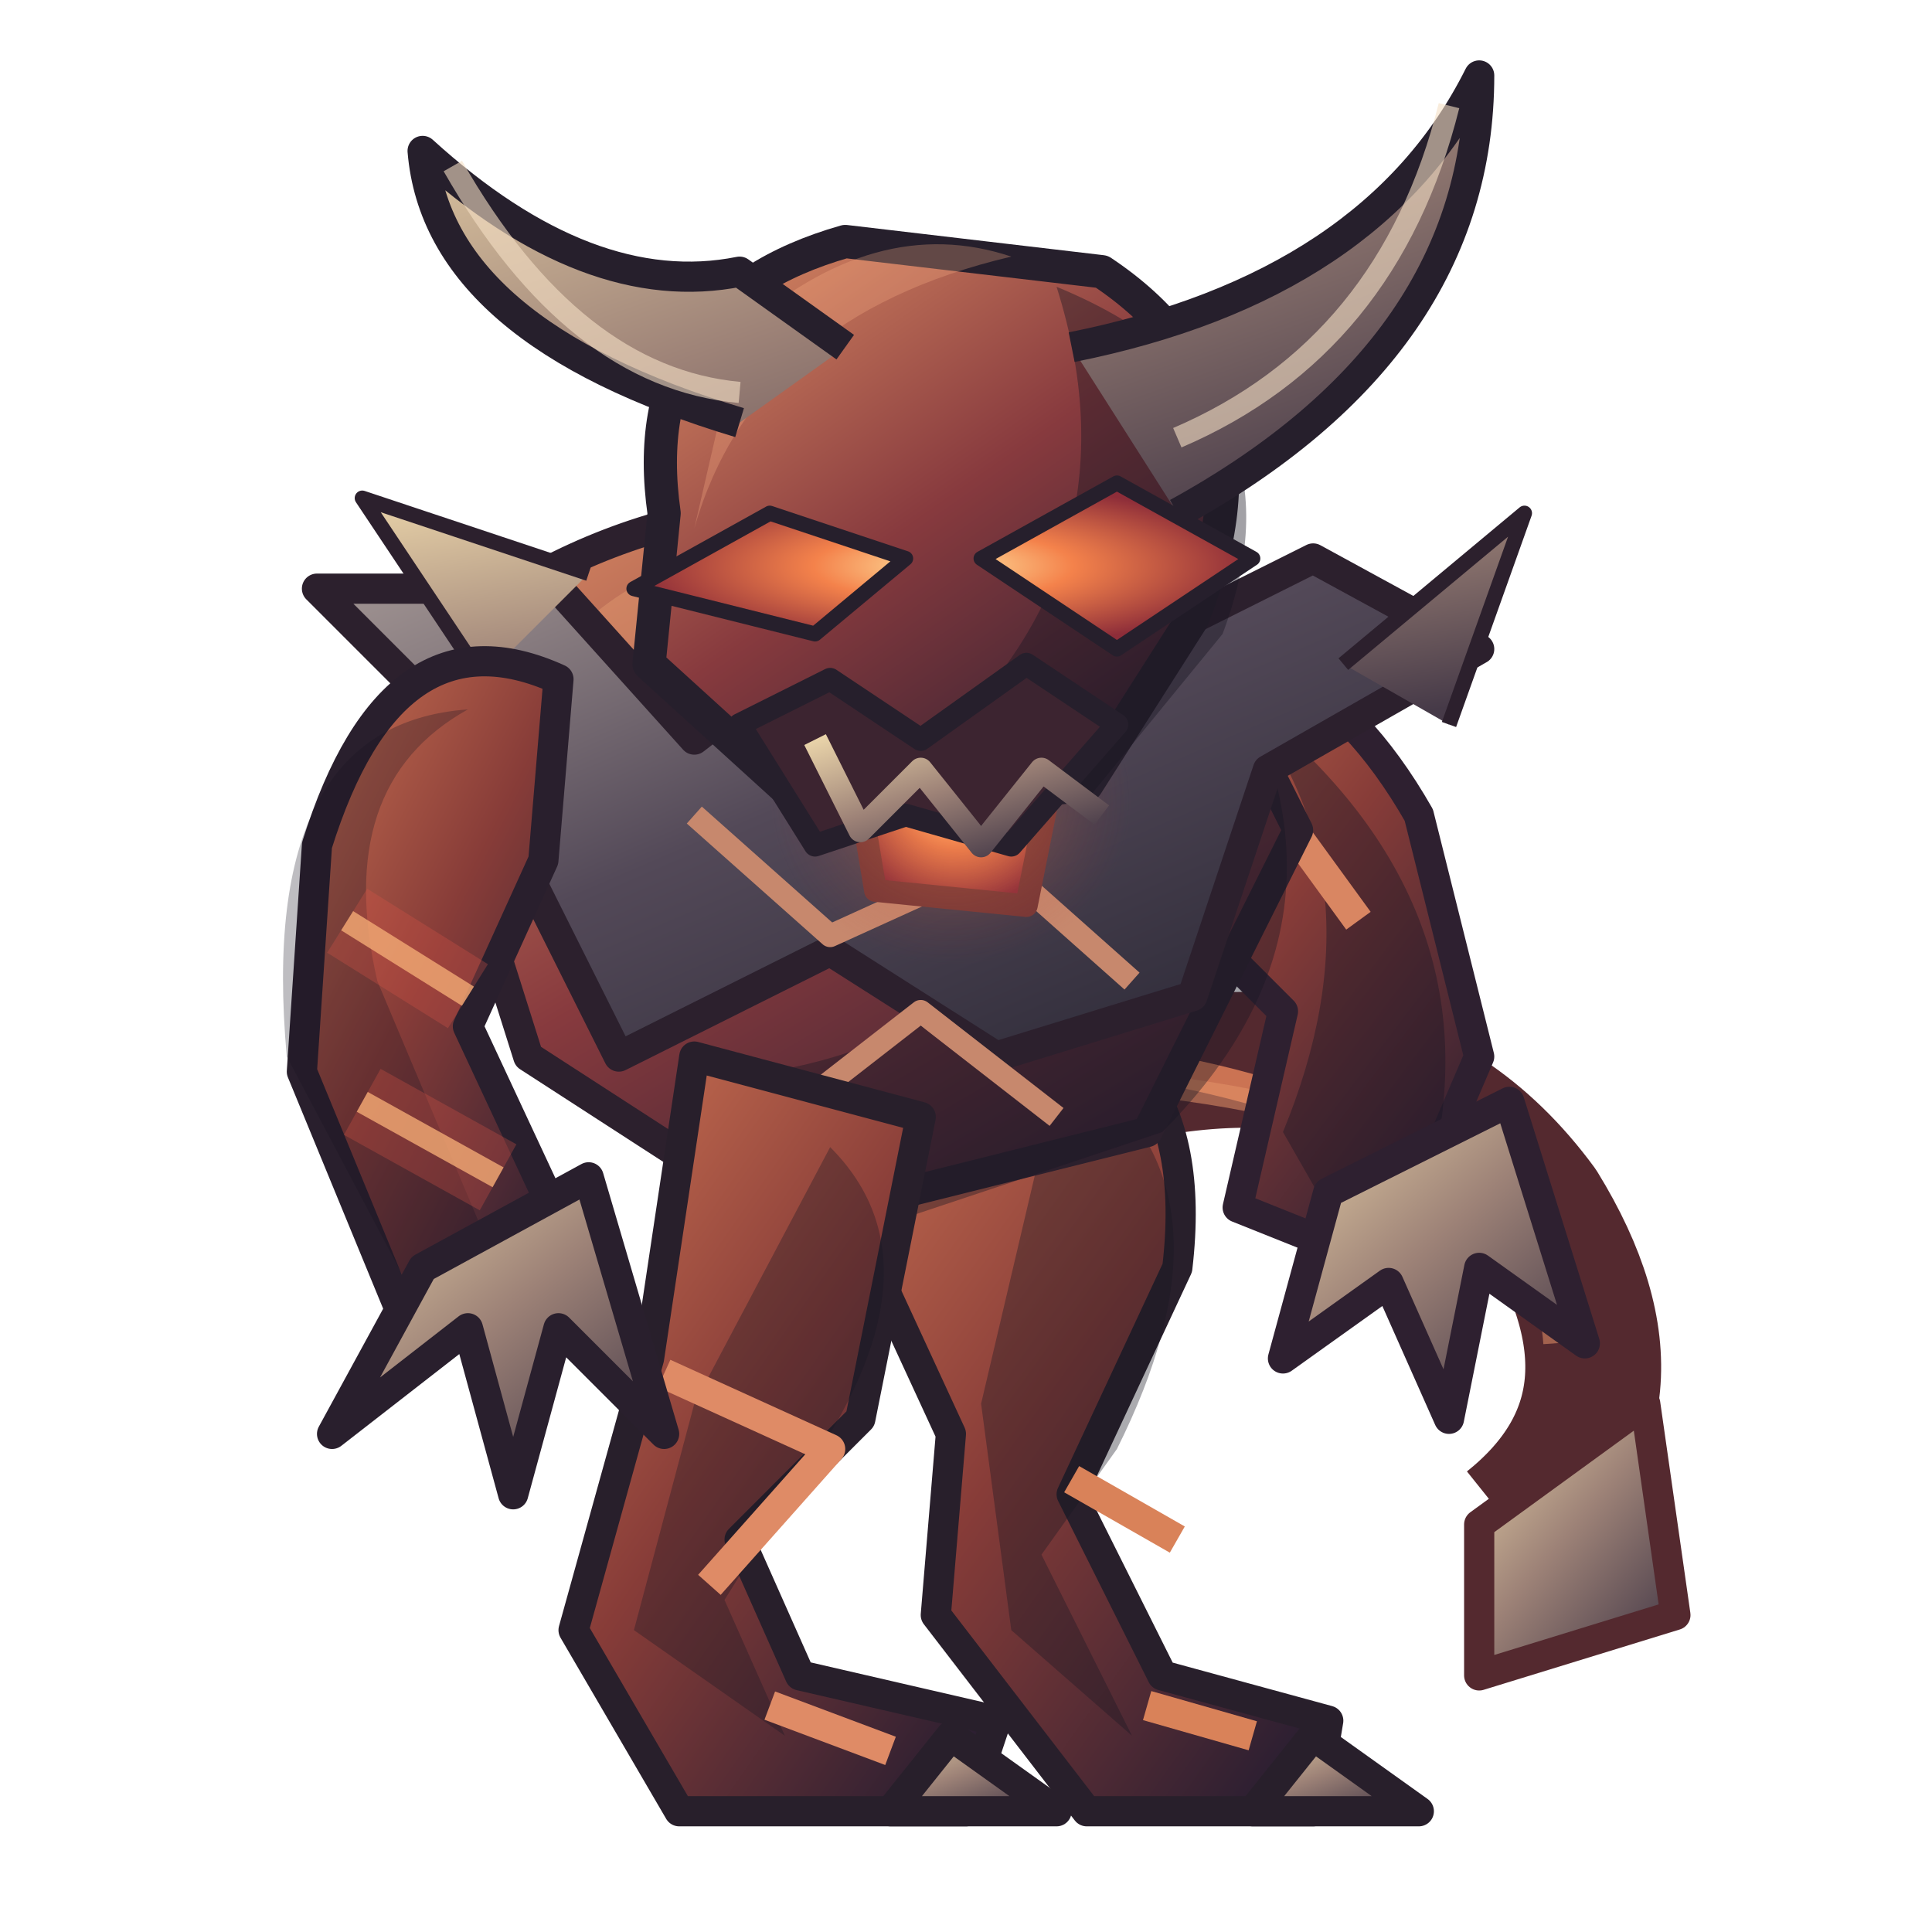
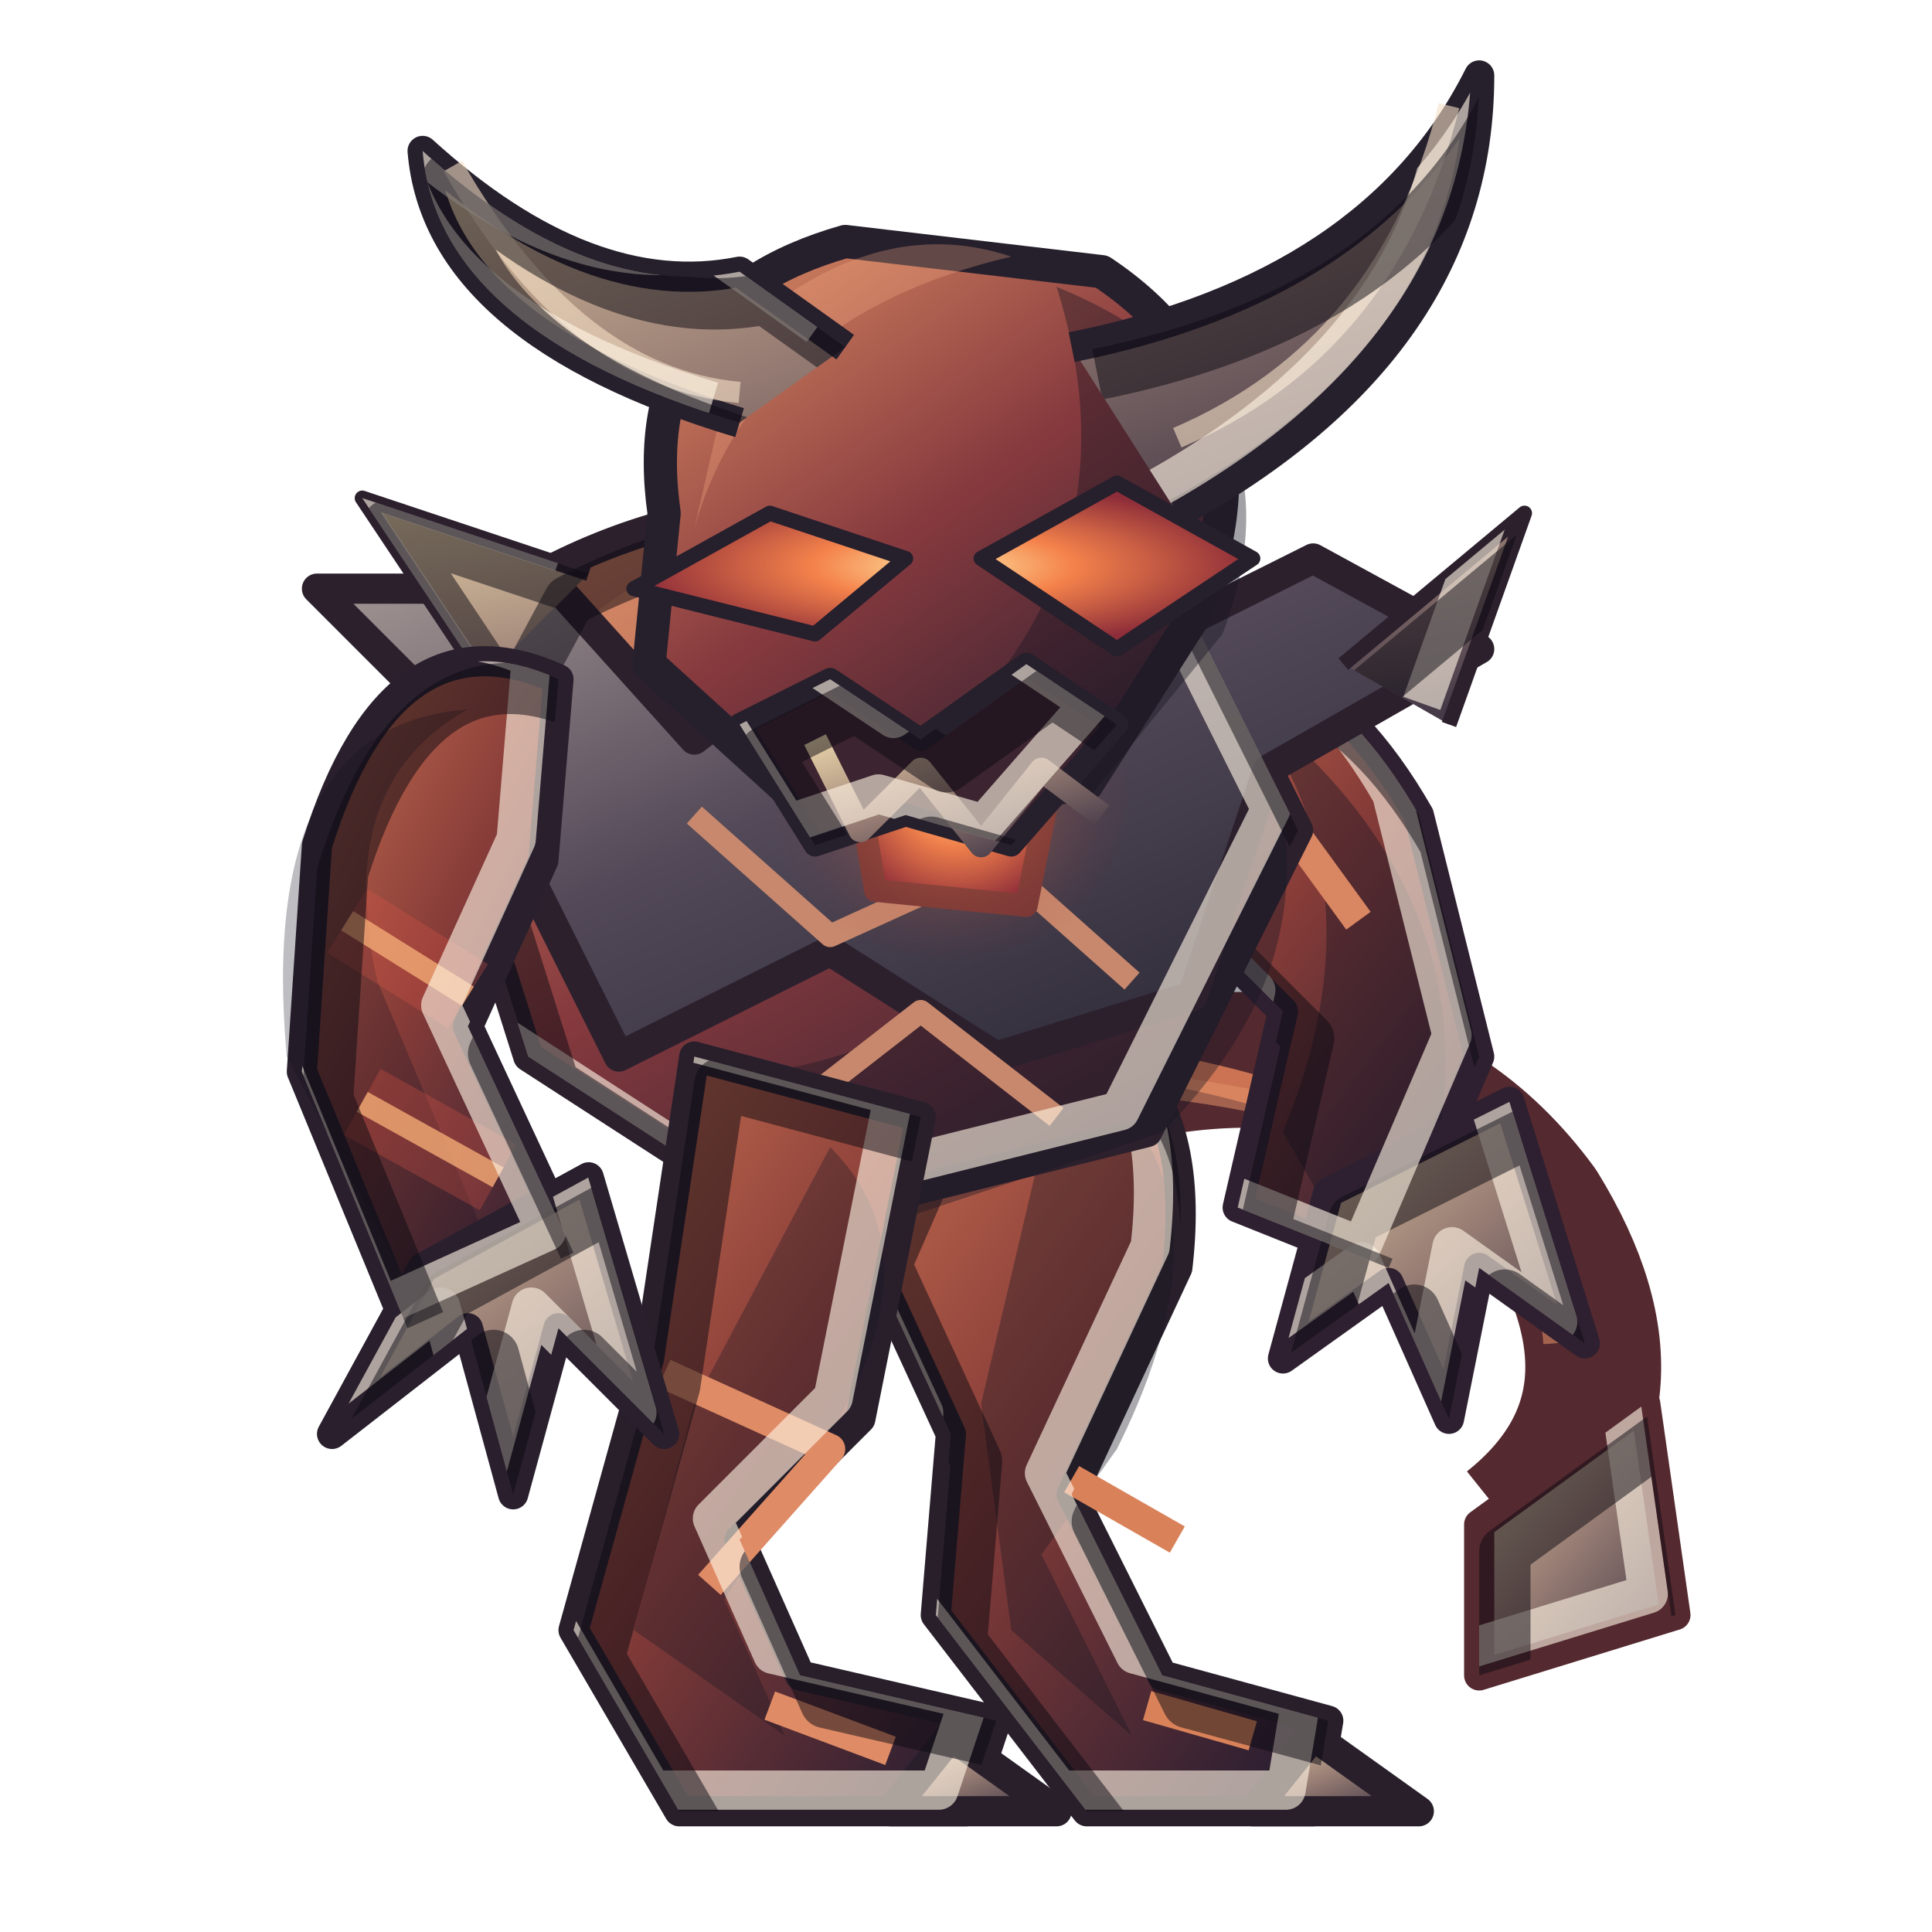
<svg xmlns="http://www.w3.org/2000/svg" viewBox="0 0 128 128">
  <defs>
    <linearGradient id="hide" x1=".1" y1="0" x2=".9" y2="1">
      <stop stop-color="#c56d50" />
      <stop offset=".45" stop-color="#873c38" />
      <stop offset="1" stop-color="#261d31" />
    </linearGradient>
    <linearGradient id="horn" x2=".85" y2="1">
      <stop stop-color="#e9d3a9" />
      <stop offset=".5" stop-color="#9d8277" />
      <stop offset="1" stop-color="#463a48" />
    </linearGradient>
    <linearGradient id="iron" x2="1" y2="1">
      <stop stop-color="#a79a97" />
      <stop offset=".45" stop-color="#534958" />
      <stop offset="1" stop-color="#242330" />
    </linearGradient>
    <radialGradient id="ember">
      <stop stop-color="#ffe6a2" />
      <stop offset=".42" stop-color="#f4824b" />
      <stop offset="1" stop-color="#8d2d39" />
    </radialGradient>
    <linearGradient id="scorch" x1=".1" y1="0" x2=".8" y2="1">
      <stop stop-color="#d88963" />
      <stop offset=".5" stop-color="#873a3e" />
      <stop offset="1" stop-color="#291e30" />
    </linearGradient>
    <radialGradient id="flare">
      <stop stop-color="#ffe8ab" />
      <stop offset=".3" stop-color="#f7894e" />
      <stop offset="1" stop-color="#9d343e" stop-opacity="0" />
    </radialGradient>
+     <clipPath id="rim-0-0">
+       <path d="M98 101L109 93 111 107 98 111Z" />
+     </clipPath>
+     <clipPath id="rim-1-0">
+       <path d="M64 66Q80 67 78 84L71 99 77 111 88 114 87 120 72 120 62 107 63 95 57 82Z" />
+     </clipPath>
+     <clipPath id="rim-2-0">
+       <path d="M88 79l-3 11 7-5 4 9 2-10 7 5-5-16z" />
+     </clipPath>
+     <clipPath id="rim-2-1">
+       <path d="M73 43Q86 40 94 54L98 70 92 84 82 80 85 67 76 58Z" />
+     </clipPath>
+     <clipPath id="rim-3-0">
+       <path d="M32 45l-8-12 15 5M89 44l12-10-5 14" />
+     </clipPath>
+     <clipPath id="rim-3-1">
+       <path d="M36 38Q53 29 77 37L86 55 76 75 52 81 35 70 29 51Z" />
+     </clipPath>
+     <clipPath id="rim-4-0">
+       <path d="M46 70L61 74 57 94 49 102 53 111 66 114 64 120 45 120 38 108 43 90Z" />
+     </clipPath>
+     <clipPath id="rim-5-0">
+       <path d="M28 84l-6 11 9-7 3 11 3-11 7 7-5-17z" />
+     </clipPath>
+     <clipPath id="rim-5-1">
+       <path d="M37 45Q26 40 21 56L20 71 27 88 38 83 31 68 36 57Z" />
+     </clipPath>
+     <clipPath id="rim-6-0">
+       <path d="M55 45l6 4 7-5 6 4-7 8-7-2-6 2-5-8z" />
+     </clipPath>
+     <clipPath id="rim-6-1">
+       <path d="M49 28Q29 22 28 10Q39 20 49 18L56 23M71 23Q91 19 98 5Q98 23 78 34" />
+     </clipPath>
  </defs>
  <g data-part="tail" data-pivot="69 73" data-motion="tail" fill="none" stroke="#54292f" stroke-linejoin="round">
    <path d="M68 73Q91 65 102 80Q110 93 100 101" stroke-width="9" />
    <path d="M98 101L109 93 111 107 98 111Z" fill="url(#horn)" stroke-width="2" />
    <path d="M78 71Q98 75 102 87" stroke="#cb7353" stroke-width="2" />
    <path d="M77 72q25 3 26 17" fill="none" stroke="#e29168" stroke-width="1.5" opacity=".55" />
+     <g clip-path="url(#rim-0-0)">
+       <path d="M98 101L109 93 111 107 98 111Z" transform="translate(-1.8 -1.4)" fill="none" stroke="#fff4e4" stroke-width="2.6" stroke-opacity="0.62" stroke-linejoin="round" />
+       <path d="M98 101L109 93 111 107 98 111Z" transform="translate(1.7 1.8)" fill="none" stroke="#0c0a12" stroke-width="3.4" stroke-opacity="0.5" stroke-linejoin="round" />
+     </g>
  </g>
  <g data-part="rear-leg" data-pivot="69 70" data-motion="leg-right" fill="url(#hide)" stroke="#281f2b" stroke-width="2" stroke-linejoin="round">
    <path d="M64 66Q80 67 78 84L71 99 77 111 88 114 87 120 72 120 62 107 63 95 57 82Z" />
    <path d="M73 72q9 8 1 24l-5 7 6 12-8-7-2-15 4-17Z" fill="#171522" opacity=".36" stroke="none" />
    <path d="M71 98L78 102M76 113L83 115" fill="none" stroke="#d98259" stroke-width="2" />
    <path d="M87 115l7 5h-11z" fill="url(#horn)" />
+     <g clip-path="url(#rim-1-0)">
+       <path d="M64 66Q80 67 78 84L71 99 77 111 88 114 87 120 72 120 62 107 63 95 57 82Z" transform="translate(-1.8 -1.4)" fill="none" stroke="#fff4e4" stroke-width="2.6" stroke-opacity="0.62" stroke-linejoin="round" />
+       <path d="M64 66Q80 67 78 84L71 99 77 111 88 114 87 120 72 120 62 107 63 95 57 82Z" transform="translate(1.7 1.8)" fill="none" stroke="#0c0a12" stroke-width="3.4" stroke-opacity="0.5" stroke-linejoin="round" />
+     </g>
  </g>
  <g data-part="rear-arm" data-pivot="75 45" data-motion="arm-right" fill="url(#hide)" stroke="#2e2030" stroke-width="2" stroke-linejoin="round">
    <path d="M73 43Q86 40 94 54L98 70 92 84 82 80 85 67 76 58Z" />
    <path d="M82 46q17 13 13 31l-6 5-4-7q7-17-3-29Z" fill="#171522" opacity=".4" stroke="none" />
    <path d="M88 79l-3 11 7-5 4 9 2-10 7 5-5-16z" fill="url(#horn)" />
    <path d="M82 50l8 11" fill="none" stroke="#d98662" stroke-width="2" />
+     <g clip-path="url(#rim-2-0)">
+       <path d="M88 79l-3 11 7-5 4 9 2-10 7 5-5-16z" transform="translate(-1.8 -1.4)" fill="none" stroke="#fff4e4" stroke-width="2.6" stroke-opacity="0.62" stroke-linejoin="round" />
+       <path d="M88 79l-3 11 7-5 4 9 2-10 7 5-5-16z" transform="translate(1.7 1.8)" fill="none" stroke="#0c0a12" stroke-width="3.4" stroke-opacity="0.5" stroke-linejoin="round" />
+     </g>
+     <g clip-path="url(#rim-2-1)">
+       <path d="M73 43Q86 40 94 54L98 70 92 84 82 80 85 67 76 58Z" transform="translate(-1.8 -1.4)" fill="none" stroke="#fff4e4" stroke-width="2.6" stroke-opacity="0.62" stroke-linejoin="round" />
+       <path d="M73 43Q86 40 94 54L98 70 92 84 82 80 85 67 76 58Z" transform="translate(1.7 1.8)" fill="none" stroke="#0c0a12" stroke-width="3.4" stroke-opacity="0.5" stroke-linejoin="round" />
+     </g>
  </g>
  <g data-part="torso" data-pivot="64 53" data-motion="static" stroke="#2c202d" stroke-linejoin="round">
    <path d="M36 38Q53 29 77 37L86 55 76 75 52 81 35 70 29 51Z" fill="url(#scorch)" stroke-width="2" />
    <path d="M78 39q15 20-1 36L59 81l-8-10q18-3 22-21Z" fill="#161421" opacity=".38" stroke="none" />
    <path d="M37 43q6-7 17-7-17 15-15 26l-6-8Z" fill="#f4b07d" opacity=".3" stroke="none" />
    <path d="M30 48L21 39 37 39 46 49 55 42 75 43 87 37 98 43 84 51 79 66 66 70 55 63 41 70Z" fill="url(#iron)" stroke-width="2" />
    <path d="M46 54L55 62 66 57 75 65M52 74l9-7 9 7" fill="none" stroke="#c7886d" stroke-width="1.5" />
    <path d="M56 47L64 51 71 45 68 60 58 59Z" fill="url(#ember)" stroke="#763735" stroke-width="1.5" />
    <path d="M32 45l-8-12 15 5M89 44l12-10-5 14" fill="url(#horn)" />
    <ellipse cx="63" cy="53" rx="12" ry="11" fill="url(#flare)" opacity=".3" stroke="none" />
    <path d="M58 50l5 3 5-4" fill="none" stroke="#ffd294" stroke-width="1.4" opacity=".75" />
+     <g clip-path="url(#rim-3-0)">
+       <path d="M32 45l-8-12 15 5M89 44l12-10-5 14" transform="translate(-1.8 -1.4)" fill="none" stroke="#fff4e4" stroke-width="2.6" stroke-opacity="0.62" stroke-linejoin="round" />
+       <path d="M32 45l-8-12 15 5M89 44l12-10-5 14" transform="translate(1.7 1.8)" fill="none" stroke="#0c0a12" stroke-width="3.4" stroke-opacity="0.5" stroke-linejoin="round" />
+     </g>
+     <g clip-path="url(#rim-3-1)">
+       <path d="M36 38Q53 29 77 37L86 55 76 75 52 81 35 70 29 51Z" transform="translate(-1.8 -1.4)" fill="none" stroke="#fff4e4" stroke-width="2.6" stroke-opacity="0.62" stroke-linejoin="round" />
+       <path d="M36 38Q53 29 77 37L86 55 76 75 52 81 35 70 29 51Z" transform="translate(1.7 1.8)" fill="none" stroke="#0c0a12" stroke-width="3.4" stroke-opacity="0.5" stroke-linejoin="round" />
+     </g>
  </g>
  <g data-part="front-leg" data-pivot="50 72" data-motion="leg-left" fill="url(#hide)" stroke="#281f2b" stroke-width="2" stroke-linejoin="round">
    <path d="M46 70L61 74 57 94 49 102 53 111 66 114 64 120 45 120 38 108 43 90Z" />
    <path d="M55 76q8 8-2 22l-5 8 4 9-10-7 4-15Z" fill="#161421" opacity=".33" stroke="none" />
    <path d="M44 91l11 5-8 9M51 113l8 3" fill="none" stroke="#df8b66" stroke-width="2" />
    <path d="M63 115l7 5H59z" fill="url(#horn)" />
+     <g clip-path="url(#rim-4-0)">
+       <path d="M46 70L61 74 57 94 49 102 53 111 66 114 64 120 45 120 38 108 43 90Z" transform="translate(-1.8 -1.4)" fill="none" stroke="#fff4e4" stroke-width="2.6" stroke-opacity="0.62" stroke-linejoin="round" />
+       <path d="M46 70L61 74 57 94 49 102 53 111 66 114 64 120 45 120 38 108 43 90Z" transform="translate(1.7 1.8)" fill="none" stroke="#0c0a12" stroke-width="3.4" stroke-opacity="0.5" stroke-linejoin="round" />
+     </g>
  </g>
  <g data-part="front-arm" data-pivot="37 47" data-motion="arm-left" stroke="#291f2d" stroke-linejoin="round">
    <path d="M37 45Q26 40 21 56L20 71 27 88 38 83 31 68 36 57Z" fill="url(#hide)" stroke-width="2" />
    <path d="M31 47q-9 5-6 18l8 19-5 3-9-17q-2-22 12-23Z" fill="#15131f" opacity=".28" stroke="none" />
    <path d="M28 84l-6 11 9-7 3 11 3-11 7 7-5-17z" fill="url(#horn)" stroke-width="2" />
    <path d="M23 61l8 5M24 73l9 5" fill="none" stroke="#d95547" stroke-width="5" opacity=".3" />
    <path d="M23 61l8 5M24 73l9 5" fill="none" stroke="#f2aa74" stroke-width="1.5" opacity=".8" />
+     <g clip-path="url(#rim-5-0)">
+       <path d="M28 84l-6 11 9-7 3 11 3-11 7 7-5-17z" transform="translate(-1.8 -1.4)" fill="none" stroke="#fff4e4" stroke-width="2.6" stroke-opacity="0.62" stroke-linejoin="round" />
+       <path d="M28 84l-6 11 9-7 3 11 3-11 7 7-5-17z" transform="translate(1.7 1.8)" fill="none" stroke="#0c0a12" stroke-width="3.4" stroke-opacity="0.5" stroke-linejoin="round" />
+     </g>
+     <g clip-path="url(#rim-5-1)">
+       <path d="M37 45Q26 40 21 56L20 71 27 88 38 83 31 68 36 57Z" transform="translate(-1.8 -1.4)" fill="none" stroke="#fff4e4" stroke-width="2.6" stroke-opacity="0.62" stroke-linejoin="round" />
+       <path d="M37 45Q26 40 21 56L20 71 27 88 38 83 31 68 36 57Z" transform="translate(1.7 1.8)" fill="none" stroke="#0c0a12" stroke-width="3.4" stroke-opacity="0.5" stroke-linejoin="round" />
+     </g>
  </g>
  <g data-part="head" data-pivot="62 36" data-motion="static" stroke="#261f2c" stroke-linejoin="round">
    <path d="M44 34Q42 20 56 16L73 18Q85 26 79 41L72 52 54 54 43 44Z" fill="url(#scorch)" stroke-width="2.2" />
    <path d="M70 19q17 7 11 23L72 53l-12-2q16-13 10-32Z" fill="#161421" opacity=".4" stroke="none" />
    <path d="M49 22q9-8 18-5-17 4-21 18Z" fill="#ffb48a" opacity=".28" stroke="none" />
    <path d="M49 28Q29 22 28 10Q39 20 49 18L56 23M71 23Q91 19 98 5Q98 23 78 34" fill="url(#horn)" stroke-width="2" />
    <path d="M42 39L51 34 60 37 54 42ZM65 37L74 32 83 37 74 43Z" fill="url(#ember)" />
    <path d="M55 45l6 4 7-5 6 4-7 8-7-2-6 2-5-8z" fill="#3c2430" stroke-width="1.5" />
    <path d="M54 49l3 6 4-4 4 5 4-5 4 3" fill="none" stroke="url(#horn)" stroke-width="1.6" />
    <path d="M30 11q8 14 19 15m47-19Q92 23 78 29" fill="none" stroke="#f5e0c5" stroke-width="1.4" opacity=".6" />
+     <g clip-path="url(#rim-6-0)">
+       <path d="M55 45l6 4 7-5 6 4-7 8-7-2-6 2-5-8z" transform="translate(-1.8 -1.4)" fill="none" stroke="#fff4e4" stroke-width="2.6" stroke-opacity="0.62" stroke-linejoin="round" />
+       <path d="M55 45l6 4 7-5 6 4-7 8-7-2-6 2-5-8z" transform="translate(1.7 1.8)" fill="none" stroke="#0c0a12" stroke-width="3.4" stroke-opacity="0.5" stroke-linejoin="round" />
+     </g>
+     <g clip-path="url(#rim-6-1)">
+       <path d="M49 28Q29 22 28 10Q39 20 49 18L56 23M71 23Q91 19 98 5Q98 23 78 34" transform="translate(-1.8 -1.4)" fill="none" stroke="#fff4e4" stroke-width="2.6" stroke-opacity="0.62" stroke-linejoin="round" />
+       <path d="M49 28Q29 22 28 10Q39 20 49 18L56 23M71 23Q91 19 98 5Q98 23 78 34" transform="translate(1.7 1.8)" fill="none" stroke="#0c0a12" stroke-width="3.4" stroke-opacity="0.5" stroke-linejoin="round" />
+     </g>
  </g>
</svg>
